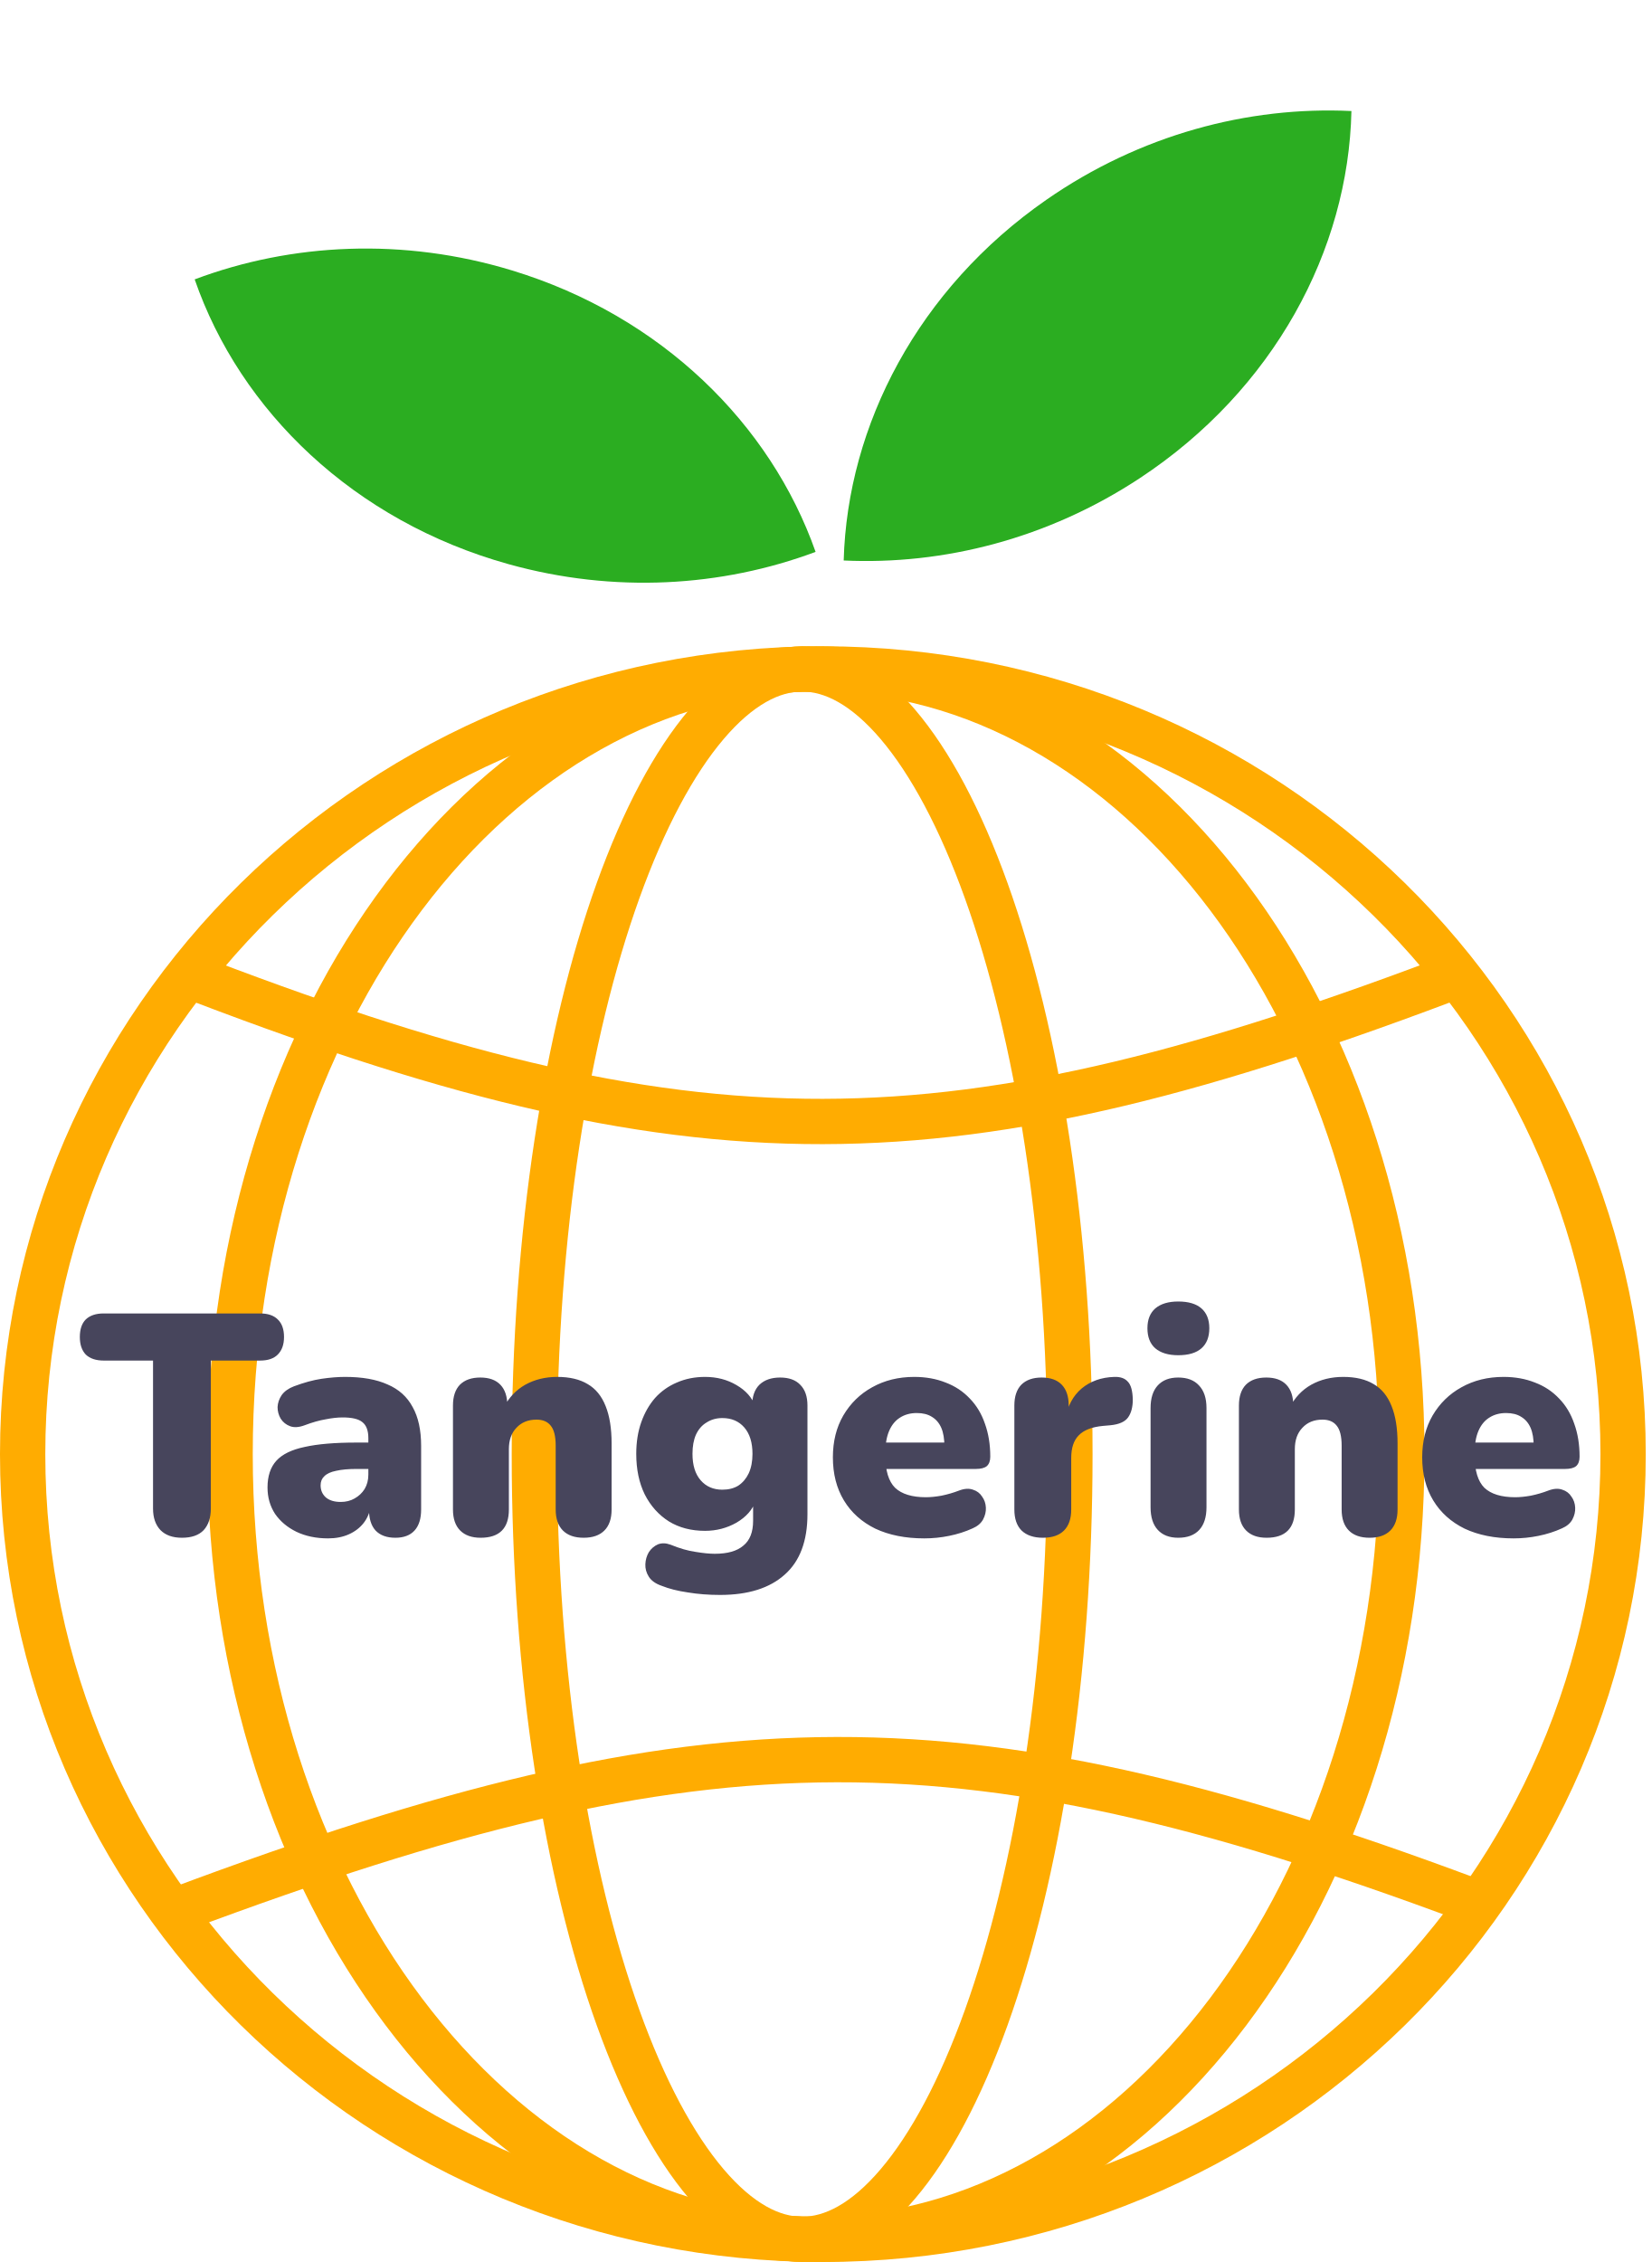
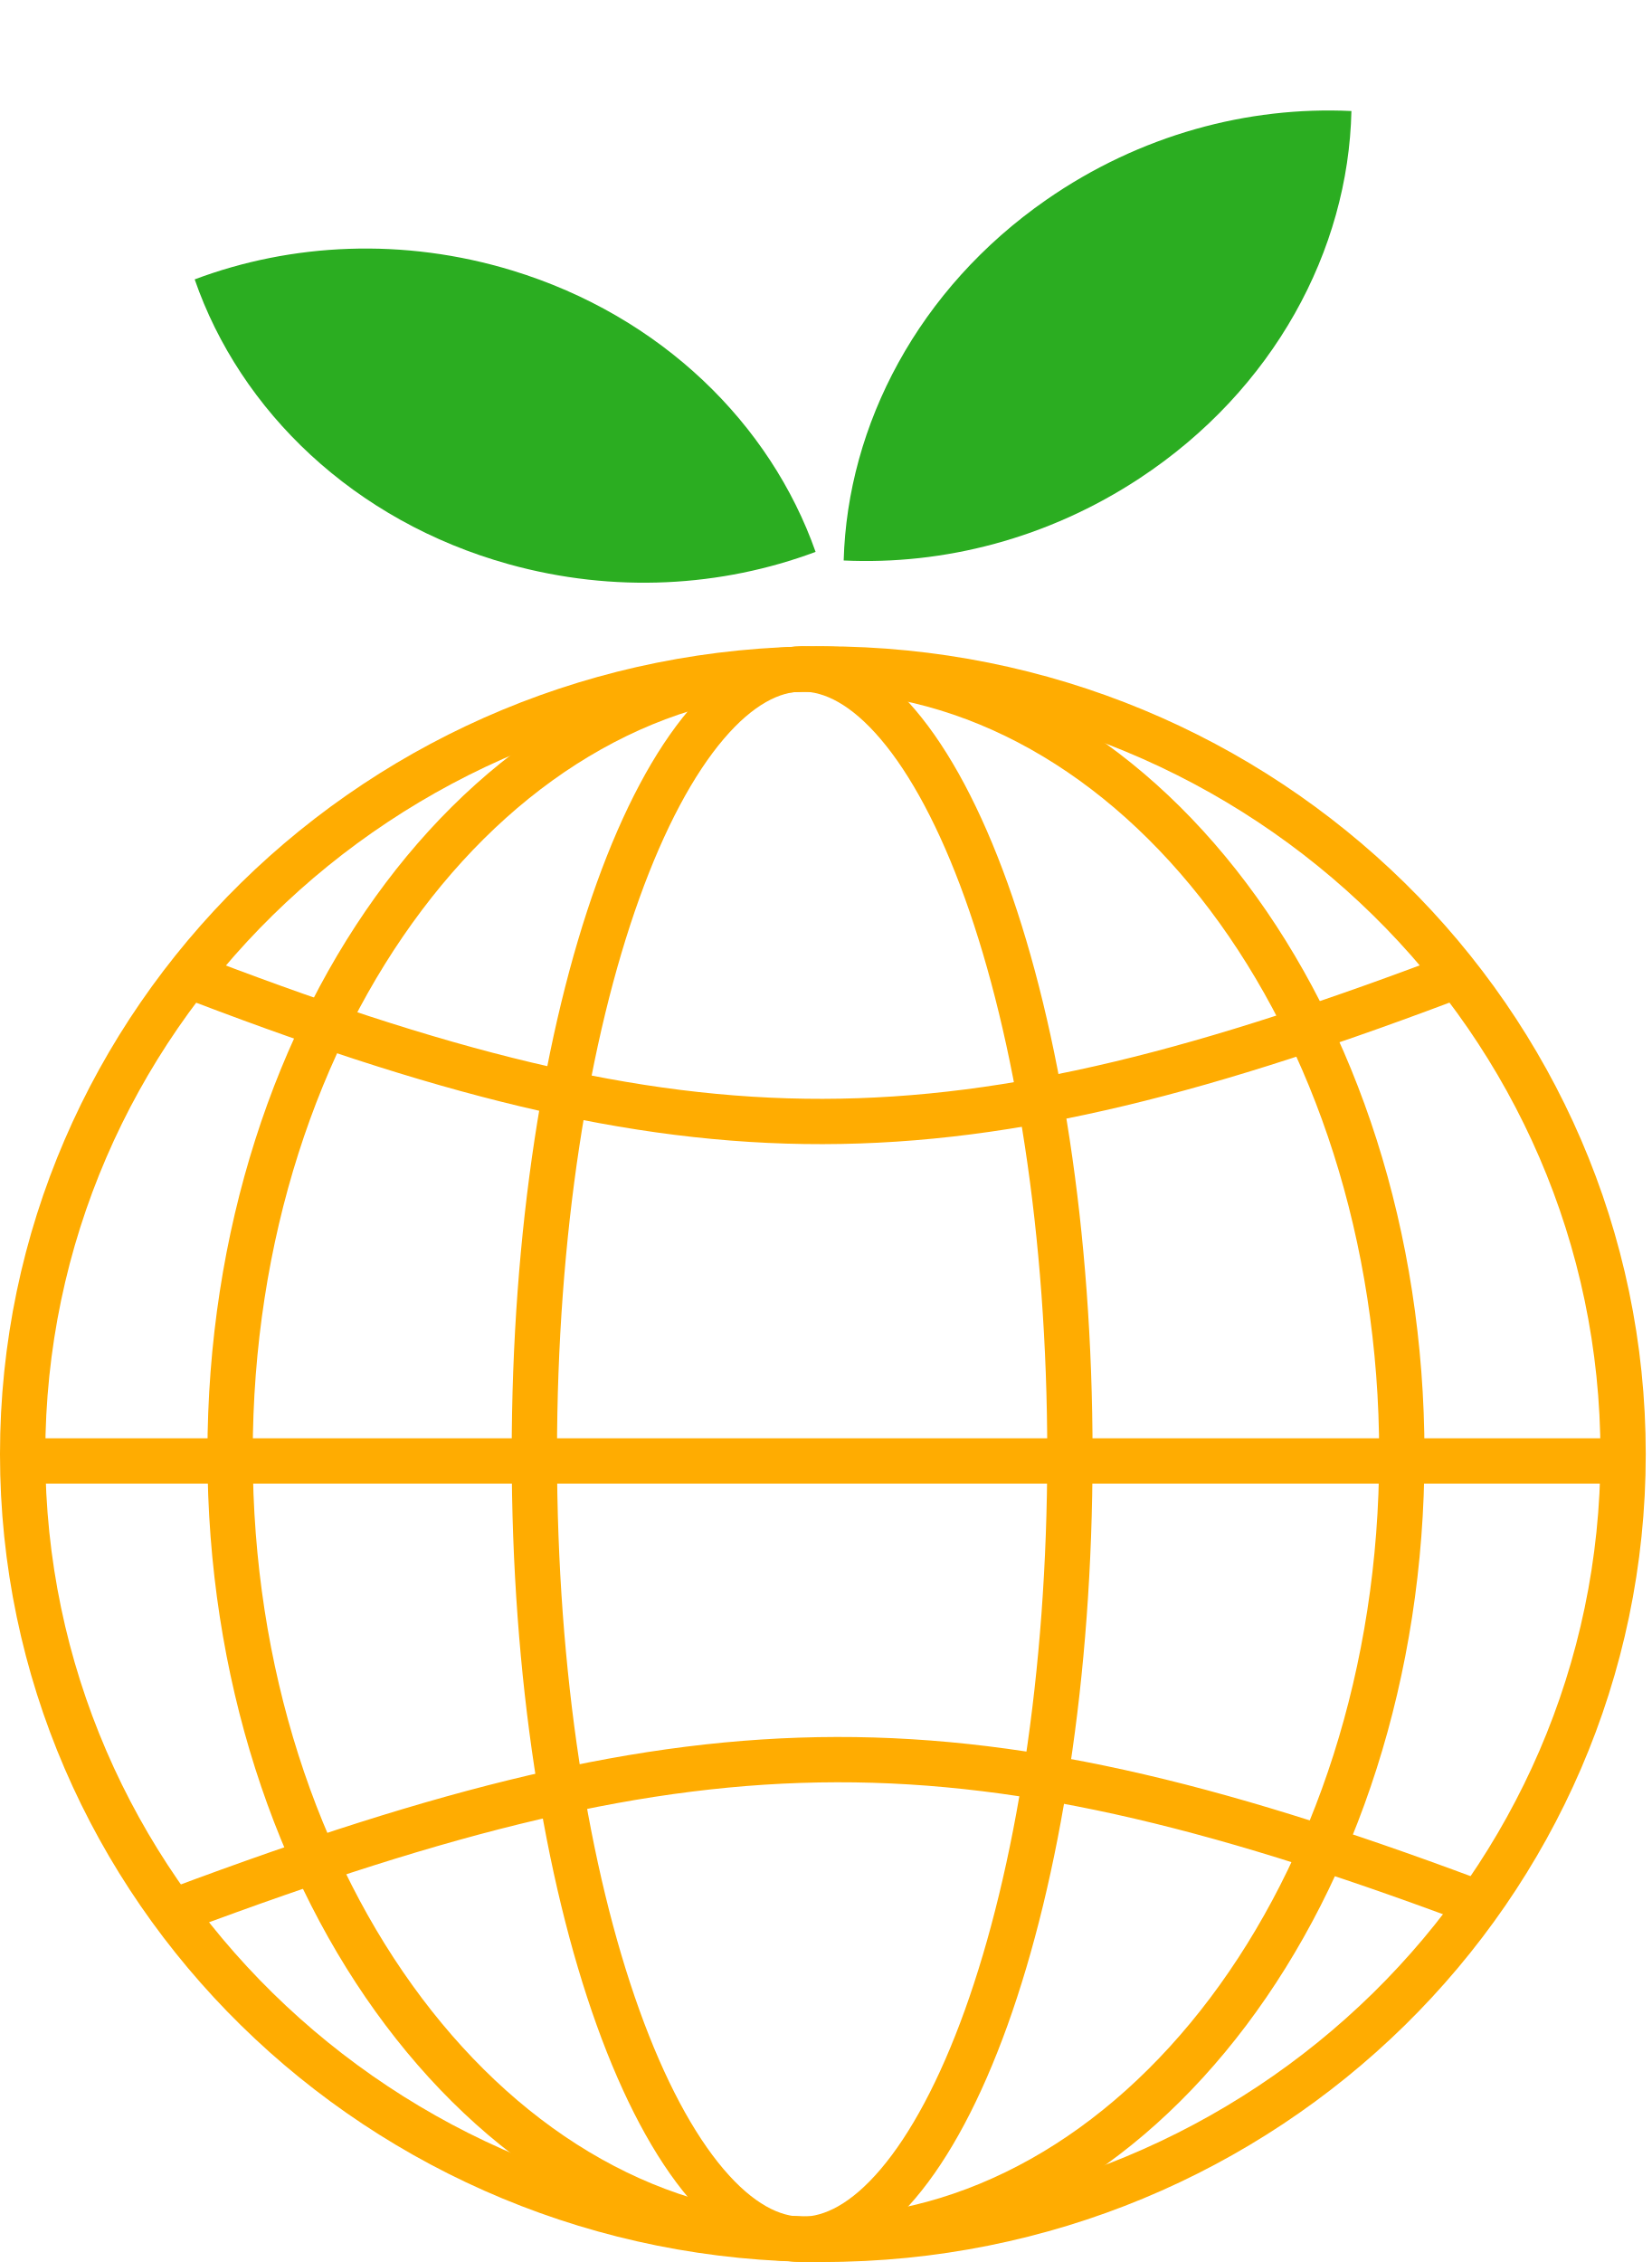
<svg xmlns="http://www.w3.org/2000/svg" width="184" height="252" viewBox="0 0 184 252" fill="none">
-   <path fill-rule="evenodd" clip-rule="evenodd" d="M90.871 61.483C85.849 47.23 73.69 35.208 57.081 30.138C44.946 26.434 32.492 27.069 21.691 31.124C26.76 45.786 39.434 58.052 56.666 62.851C68.442 66.131 80.425 65.387 90.871 61.483Z" fill="#2BAD21" />
-   <path fill-rule="evenodd" clip-rule="evenodd" d="M94.001 62.443C94.42 47.336 102.317 32.17 116.578 22.261C126.997 15.021 139.048 11.815 150.572 12.37C150.233 27.88 141.92 43.436 126.984 53.277C116.776 60.003 105.14 62.963 94.001 62.443Z" fill="#2BAD21" />
-   <path d="M20.031 108.303C77.718 130.645 105.646 130.329 163.333 108.303" stroke="#FFAC01" stroke-width="5.047" />
+   <path fill-rule="evenodd" clip-rule="evenodd" d="M90.871 61.483C85.849 47.23 73.69 35.208 57.081 30.138C44.946 26.434 32.492 27.069 21.691 31.124C26.76 45.786 39.434 58.052 56.666 62.851C68.442 66.13 80.425 65.387 90.871 61.483Z" fill="#2BAD21" />
+   <path fill-rule="evenodd" clip-rule="evenodd" d="M94 62.442C94.419 47.336 102.316 32.17 116.577 22.261C126.997 15.021 139.048 11.815 150.571 12.37C150.232 27.88 141.919 43.436 126.983 53.277C116.775 60.003 105.14 62.963 94 62.442Z" fill="#2BAD21" />
+   <path d="M20.032 108.303C77.719 130.645 105.646 130.329 163.333 108.303" stroke="#FFAC01" stroke-width="5.047" />
  <path d="M166.415 212.672C107.487 190.329 78.959 190.645 20.032 212.672" stroke="#FFAC01" stroke-width="5.047" />
  <path d="M180.841 162C180.841 210.268 140.968 249.477 91.682 249.477C42.397 249.477 2.523 210.268 2.523 162C2.523 113.732 42.397 74.523 91.682 74.523C140.968 74.523 180.841 113.732 180.841 162Z" stroke="#FFAC01" stroke-width="5.047" />
-   <path d="M119.206 162C119.206 186.64 115.611 208.838 109.877 224.786C107.007 232.77 103.647 239.054 100.044 243.293C96.431 247.543 92.815 249.477 89.371 249.477C85.927 249.477 82.311 247.543 78.698 243.293C75.095 239.054 71.736 232.77 68.865 224.786C63.131 208.838 59.536 186.64 59.536 162C59.536 137.36 63.131 115.162 68.865 99.214C71.736 91.23 75.095 84.946 78.698 80.707C82.311 76.457 85.927 74.523 89.371 74.523C92.815 74.523 96.431 76.457 100.044 80.707C103.647 84.946 107.007 91.23 109.877 99.214C115.611 115.162 119.206 137.36 119.206 162Z" stroke="#FFAC01" stroke-width="5.047" />
-   <path d="M156.187 162C156.187 186.357 148.747 208.312 136.837 224.121C124.929 239.93 108.666 249.477 90.912 249.477C73.157 249.477 56.895 239.93 44.986 224.121C33.077 208.312 25.637 186.357 25.637 162C25.637 137.643 33.077 115.688 44.986 99.879C56.895 84.07 73.157 74.523 90.912 74.523C108.666 74.523 124.929 84.07 136.837 99.879C148.747 115.688 156.187 137.643 156.187 162Z" stroke="#FFAC01" stroke-width="5.047" />
-   <path d="M20.27 171.315C19.243 171.315 18.45 171.035 17.89 170.475C17.33 169.892 17.05 169.087 17.05 168.06V151.575H11.555C10.692 151.575 10.027 151.353 9.56 150.91C9.117 150.443 8.895 149.79 8.895 148.95C8.895 148.087 9.117 147.433 9.56 146.99C10.027 146.547 10.692 146.325 11.555 146.325H28.985C29.848 146.325 30.502 146.547 30.945 146.99C31.412 147.433 31.645 148.087 31.645 148.95C31.645 149.79 31.412 150.443 30.945 150.91C30.502 151.353 29.848 151.575 28.985 151.575H23.49V168.06C23.49 169.087 23.222 169.892 22.685 170.475C22.148 171.035 21.343 171.315 20.27 171.315ZM36.561 171.385C35.231 171.385 34.053 171.14 33.026 170.65C32.023 170.16 31.229 169.495 30.646 168.655C30.086 167.792 29.806 166.812 29.806 165.715C29.806 164.455 30.133 163.463 30.786 162.74C31.439 162.017 32.489 161.503 33.936 161.2C35.383 160.873 37.307 160.71 39.711 160.71H41.636V163.65H39.711C38.801 163.65 38.042 163.72 37.436 163.86C36.852 163.977 36.421 164.175 36.141 164.455C35.861 164.712 35.721 165.05 35.721 165.47C35.721 166.007 35.907 166.45 36.281 166.8C36.678 167.15 37.237 167.325 37.961 167.325C38.544 167.325 39.057 167.197 39.501 166.94C39.968 166.683 40.341 166.333 40.621 165.89C40.901 165.423 41.041 164.887 41.041 164.28V160.22C41.041 159.38 40.819 158.785 40.376 158.435C39.956 158.085 39.221 157.91 38.171 157.91C37.611 157.91 36.981 157.98 36.281 158.12C35.581 158.237 34.799 158.458 33.936 158.785C33.306 159.018 32.769 159.053 32.326 158.89C31.883 158.727 31.532 158.447 31.276 158.05C31.043 157.653 30.926 157.222 30.926 156.755C30.949 156.288 31.101 155.845 31.381 155.425C31.684 155.005 32.139 154.678 32.746 154.445C33.866 154.025 34.892 153.745 35.826 153.605C36.782 153.465 37.657 153.395 38.451 153.395C40.364 153.395 41.939 153.675 43.176 154.235C44.436 154.772 45.369 155.612 45.976 156.755C46.606 157.875 46.921 159.322 46.921 161.095V168.165C46.921 169.192 46.676 169.973 46.186 170.51C45.696 171.047 44.984 171.315 44.051 171.315C43.094 171.315 42.359 171.047 41.846 170.51C41.356 169.973 41.111 169.192 41.111 168.165V167.255L41.321 167.745C41.204 168.492 40.936 169.133 40.516 169.67C40.096 170.207 39.547 170.627 38.871 170.93C38.194 171.233 37.424 171.385 36.561 171.385ZM53.548 171.315C52.568 171.315 51.81 171.047 51.273 170.51C50.737 169.973 50.468 169.192 50.468 168.165V156.58C50.468 155.577 50.725 154.807 51.238 154.27C51.775 153.733 52.533 153.465 53.513 153.465C54.493 153.465 55.24 153.733 55.753 154.27C56.267 154.807 56.523 155.577 56.523 156.58V158.225L56.138 156.79C56.698 155.693 57.492 154.853 58.518 154.27C59.568 153.687 60.758 153.395 62.088 153.395C63.465 153.395 64.597 153.663 65.483 154.2C66.37 154.713 67.035 155.53 67.478 156.65C67.922 157.747 68.143 159.135 68.143 160.815V168.165C68.143 169.192 67.875 169.973 67.338 170.51C66.802 171.047 66.032 171.315 65.028 171.315C64.025 171.315 63.255 171.047 62.718 170.51C62.182 169.973 61.913 169.192 61.913 168.165V161.06C61.913 160.01 61.727 159.263 61.353 158.82C61.003 158.377 60.478 158.155 59.778 158.155C58.845 158.155 58.098 158.458 57.538 159.065C56.978 159.648 56.698 160.442 56.698 161.445V168.165C56.698 170.265 55.648 171.315 53.548 171.315ZM80.234 177.685C78.951 177.685 77.749 177.592 76.629 177.405C75.509 177.242 74.541 176.997 73.724 176.67C73.047 176.437 72.569 176.098 72.289 175.655C72.009 175.212 71.881 174.745 71.904 174.255C71.927 173.765 72.056 173.322 72.289 172.925C72.546 172.528 72.884 172.237 73.304 172.05C73.724 171.887 74.191 171.898 74.704 172.085C75.731 172.505 76.664 172.773 77.504 172.89C78.344 173.03 79.056 173.1 79.639 173.1C81.062 173.1 82.124 172.797 82.824 172.19C83.547 171.607 83.909 170.685 83.909 169.425V167.22H84.189C83.839 168.2 83.127 169.005 82.054 169.635C80.981 170.242 79.814 170.545 78.554 170.545C77.014 170.545 75.672 170.195 74.529 169.495C73.386 168.772 72.487 167.768 71.834 166.485C71.204 165.202 70.889 163.697 70.889 161.97C70.889 160.663 71.076 159.485 71.449 158.435C71.822 157.385 72.336 156.487 72.989 155.74C73.666 154.993 74.471 154.422 75.404 154.025C76.361 153.605 77.411 153.395 78.554 153.395C79.861 153.395 81.027 153.698 82.054 154.305C83.104 154.912 83.804 155.705 84.154 156.685L83.804 158.12V156.58C83.804 155.577 84.072 154.807 84.609 154.27C85.169 153.733 85.939 153.465 86.919 153.465C87.899 153.465 88.646 153.733 89.159 154.27C89.696 154.807 89.964 155.577 89.964 156.58V168.69C89.964 171.677 89.124 173.917 87.444 175.41C85.764 176.927 83.361 177.685 80.234 177.685ZM80.479 165.96C81.179 165.96 81.774 165.808 82.264 165.505C82.754 165.178 83.139 164.723 83.419 164.14C83.699 163.533 83.839 162.81 83.839 161.97C83.839 160.71 83.536 159.73 82.929 159.03C82.322 158.33 81.506 157.98 80.479 157.98C79.826 157.98 79.242 158.143 78.729 158.47C78.216 158.773 77.819 159.228 77.539 159.835C77.282 160.418 77.154 161.13 77.154 161.97C77.154 163.23 77.457 164.21 78.064 164.91C78.671 165.61 79.476 165.96 80.479 165.96ZM102.983 171.385C100.883 171.385 99.063 171.023 97.523 170.3C96.007 169.553 94.84 168.503 94.023 167.15C93.207 165.797 92.798 164.198 92.798 162.355C92.798 160.582 93.183 159.03 93.953 157.7C94.746 156.347 95.82 155.297 97.173 154.55C98.55 153.78 100.113 153.395 101.863 153.395C103.147 153.395 104.313 153.605 105.363 154.025C106.413 154.422 107.312 155.017 108.058 155.81C108.805 156.58 109.365 157.513 109.738 158.61C110.135 159.707 110.333 160.932 110.333 162.285C110.333 162.752 110.205 163.102 109.948 163.335C109.692 163.545 109.283 163.65 108.723 163.65H98.013V160.71H105.783L105.223 161.165C105.223 160.302 105.107 159.602 104.873 159.065C104.64 158.528 104.29 158.12 103.823 157.84C103.38 157.56 102.82 157.42 102.143 157.42C101.42 157.42 100.79 157.595 100.253 157.945C99.74 158.272 99.343 158.762 99.063 159.415C98.783 160.068 98.643 160.885 98.643 161.865V162.18C98.643 163.837 99.005 165.027 99.728 165.75C100.475 166.45 101.618 166.8 103.158 166.8C103.672 166.8 104.255 166.742 104.908 166.625C105.585 166.485 106.227 166.298 106.833 166.065C107.44 165.832 107.965 165.797 108.408 165.96C108.852 166.1 109.19 166.357 109.423 166.73C109.68 167.08 109.82 167.488 109.843 167.955C109.867 168.398 109.762 168.842 109.528 169.285C109.295 169.705 108.91 170.032 108.373 170.265C107.557 170.638 106.682 170.918 105.748 171.105C104.838 171.292 103.917 171.385 102.983 171.385ZM116.202 171.315C115.176 171.315 114.382 171.047 113.822 170.51C113.286 169.973 113.017 169.192 113.017 168.165V156.58C113.017 155.577 113.274 154.807 113.787 154.27C114.324 153.733 115.082 153.465 116.062 153.465C117.042 153.465 117.789 153.733 118.302 154.27C118.816 154.807 119.072 155.577 119.072 156.58V158.015H118.722C118.956 156.615 119.551 155.507 120.507 154.69C121.487 153.873 122.701 153.442 124.147 153.395C124.824 153.372 125.326 153.547 125.652 153.92C126.002 154.27 126.189 154.935 126.212 155.915C126.212 156.755 126.037 157.42 125.687 157.91C125.337 158.4 124.672 158.692 123.692 158.785L122.887 158.855C121.651 158.972 120.752 159.322 120.192 159.905C119.632 160.465 119.352 161.305 119.352 162.425V168.165C119.352 169.192 119.084 169.973 118.547 170.51C118.011 171.047 117.229 171.315 116.202 171.315ZM131.273 171.315C130.293 171.315 129.535 171.023 128.998 170.44C128.461 169.857 128.193 169.017 128.193 167.92V156.86C128.193 155.763 128.461 154.923 128.998 154.34C129.535 153.757 130.293 153.465 131.273 153.465C132.276 153.465 133.046 153.757 133.583 154.34C134.143 154.923 134.423 155.763 134.423 156.86V167.92C134.423 169.017 134.155 169.857 133.618 170.44C133.081 171.023 132.3 171.315 131.273 171.315ZM131.273 150.98C130.176 150.98 129.325 150.723 128.718 150.21C128.135 149.697 127.843 148.95 127.843 147.97C127.843 147.013 128.135 146.278 128.718 145.765C129.325 145.252 130.176 144.995 131.273 144.995C132.416 144.995 133.28 145.252 133.863 145.765C134.446 146.278 134.738 147.013 134.738 147.97C134.738 148.95 134.446 149.697 133.863 150.21C133.28 150.723 132.416 150.98 131.273 150.98ZM141.117 171.315C140.137 171.315 139.378 171.047 138.842 170.51C138.305 169.973 138.037 169.192 138.037 168.165V156.58C138.037 155.577 138.293 154.807 138.807 154.27C139.343 153.733 140.102 153.465 141.082 153.465C142.062 153.465 142.808 153.733 143.322 154.27C143.835 154.807 144.092 155.577 144.092 156.58V158.225L143.707 156.79C144.267 155.693 145.06 154.853 146.087 154.27C147.137 153.687 148.327 153.395 149.657 153.395C151.033 153.395 152.165 153.663 153.052 154.2C153.938 154.713 154.603 155.53 155.047 156.65C155.49 157.747 155.712 159.135 155.712 160.815V168.165C155.712 169.192 155.443 169.973 154.907 170.51C154.37 171.047 153.6 171.315 152.597 171.315C151.593 171.315 150.823 171.047 150.287 170.51C149.75 169.973 149.482 169.192 149.482 168.165V161.06C149.482 160.01 149.295 159.263 148.922 158.82C148.572 158.377 148.047 158.155 147.347 158.155C146.413 158.155 145.667 158.458 145.107 159.065C144.547 159.648 144.267 160.442 144.267 161.445V168.165C144.267 170.265 143.217 171.315 141.117 171.315ZM168.642 171.385C166.542 171.385 164.722 171.023 163.182 170.3C161.666 169.553 160.499 168.503 159.682 167.15C158.866 165.797 158.457 164.198 158.457 162.355C158.457 160.582 158.842 159.03 159.612 157.7C160.406 156.347 161.479 155.297 162.832 154.55C164.209 153.78 165.772 153.395 167.522 153.395C168.806 153.395 169.972 153.605 171.022 154.025C172.072 154.422 172.971 155.017 173.717 155.81C174.464 156.58 175.024 157.513 175.397 158.61C175.794 159.707 175.992 160.932 175.992 162.285C175.992 162.752 175.864 163.102 175.607 163.335C175.351 163.545 174.942 163.65 174.382 163.65H163.672V160.71H171.442L170.882 161.165C170.882 160.302 170.766 159.602 170.532 159.065C170.299 158.528 169.949 158.12 169.482 157.84C169.039 157.56 168.479 157.42 167.802 157.42C167.079 157.42 166.449 157.595 165.912 157.945C165.399 158.272 165.002 158.762 164.722 159.415C164.442 160.068 164.302 160.885 164.302 161.865V162.18C164.302 163.837 164.664 165.027 165.387 165.75C166.134 166.45 167.277 166.8 168.817 166.8C169.331 166.8 169.914 166.742 170.567 166.625C171.244 166.485 171.886 166.298 172.492 166.065C173.099 165.832 173.624 165.797 174.067 165.96C174.511 166.1 174.849 166.357 175.082 166.73C175.339 167.08 175.479 167.488 175.502 167.955C175.526 168.398 175.421 168.842 175.187 169.285C174.954 169.705 174.569 170.032 174.032 170.265C173.216 170.638 172.341 170.918 171.407 171.105C170.497 171.292 169.576 171.385 168.642 171.385Z" fill="#47455C" />
+   <path d="M119.206 162C119.206 186.64 115.611 208.838 109.877 224.786C107.006 232.77 103.647 239.054 100.043 243.293C96.431 247.543 92.815 249.477 89.371 249.477C85.927 249.477 82.31 247.543 78.698 243.293C75.094 239.054 71.735 232.77 68.864 224.786C63.13 208.838 59.536 186.64 59.536 162C59.536 137.36 63.13 115.162 68.864 99.214C71.735 91.23 75.094 84.946 78.698 80.707C82.31 76.457 85.927 74.523 89.371 74.523C92.815 74.523 96.431 76.457 100.043 80.707C103.647 84.946 107.006 91.23 109.877 99.214C115.611 115.162 119.206 137.36 119.206 162Z" stroke="#FFAC01" stroke-width="5.047" />
+   <path d="M156.187 162C156.187 186.357 148.746 208.312 136.837 224.121C124.928 239.93 108.666 249.477 90.911 249.477C73.157 249.477 56.895 239.93 44.986 224.121C33.077 208.312 25.636 186.357 25.636 162C25.636 137.643 33.077 115.688 44.986 99.879C56.895 84.07 73.157 74.523 90.911 74.523C108.666 74.523 124.928 84.07 136.837 99.879C148.746 115.688 156.187 137.643 156.187 162Z" stroke="#FFAC01" stroke-width="5.047" />
+   <path d="M1.541 162.757H180.283" stroke="#FFAC01" stroke-width="5.047" />
</svg>
